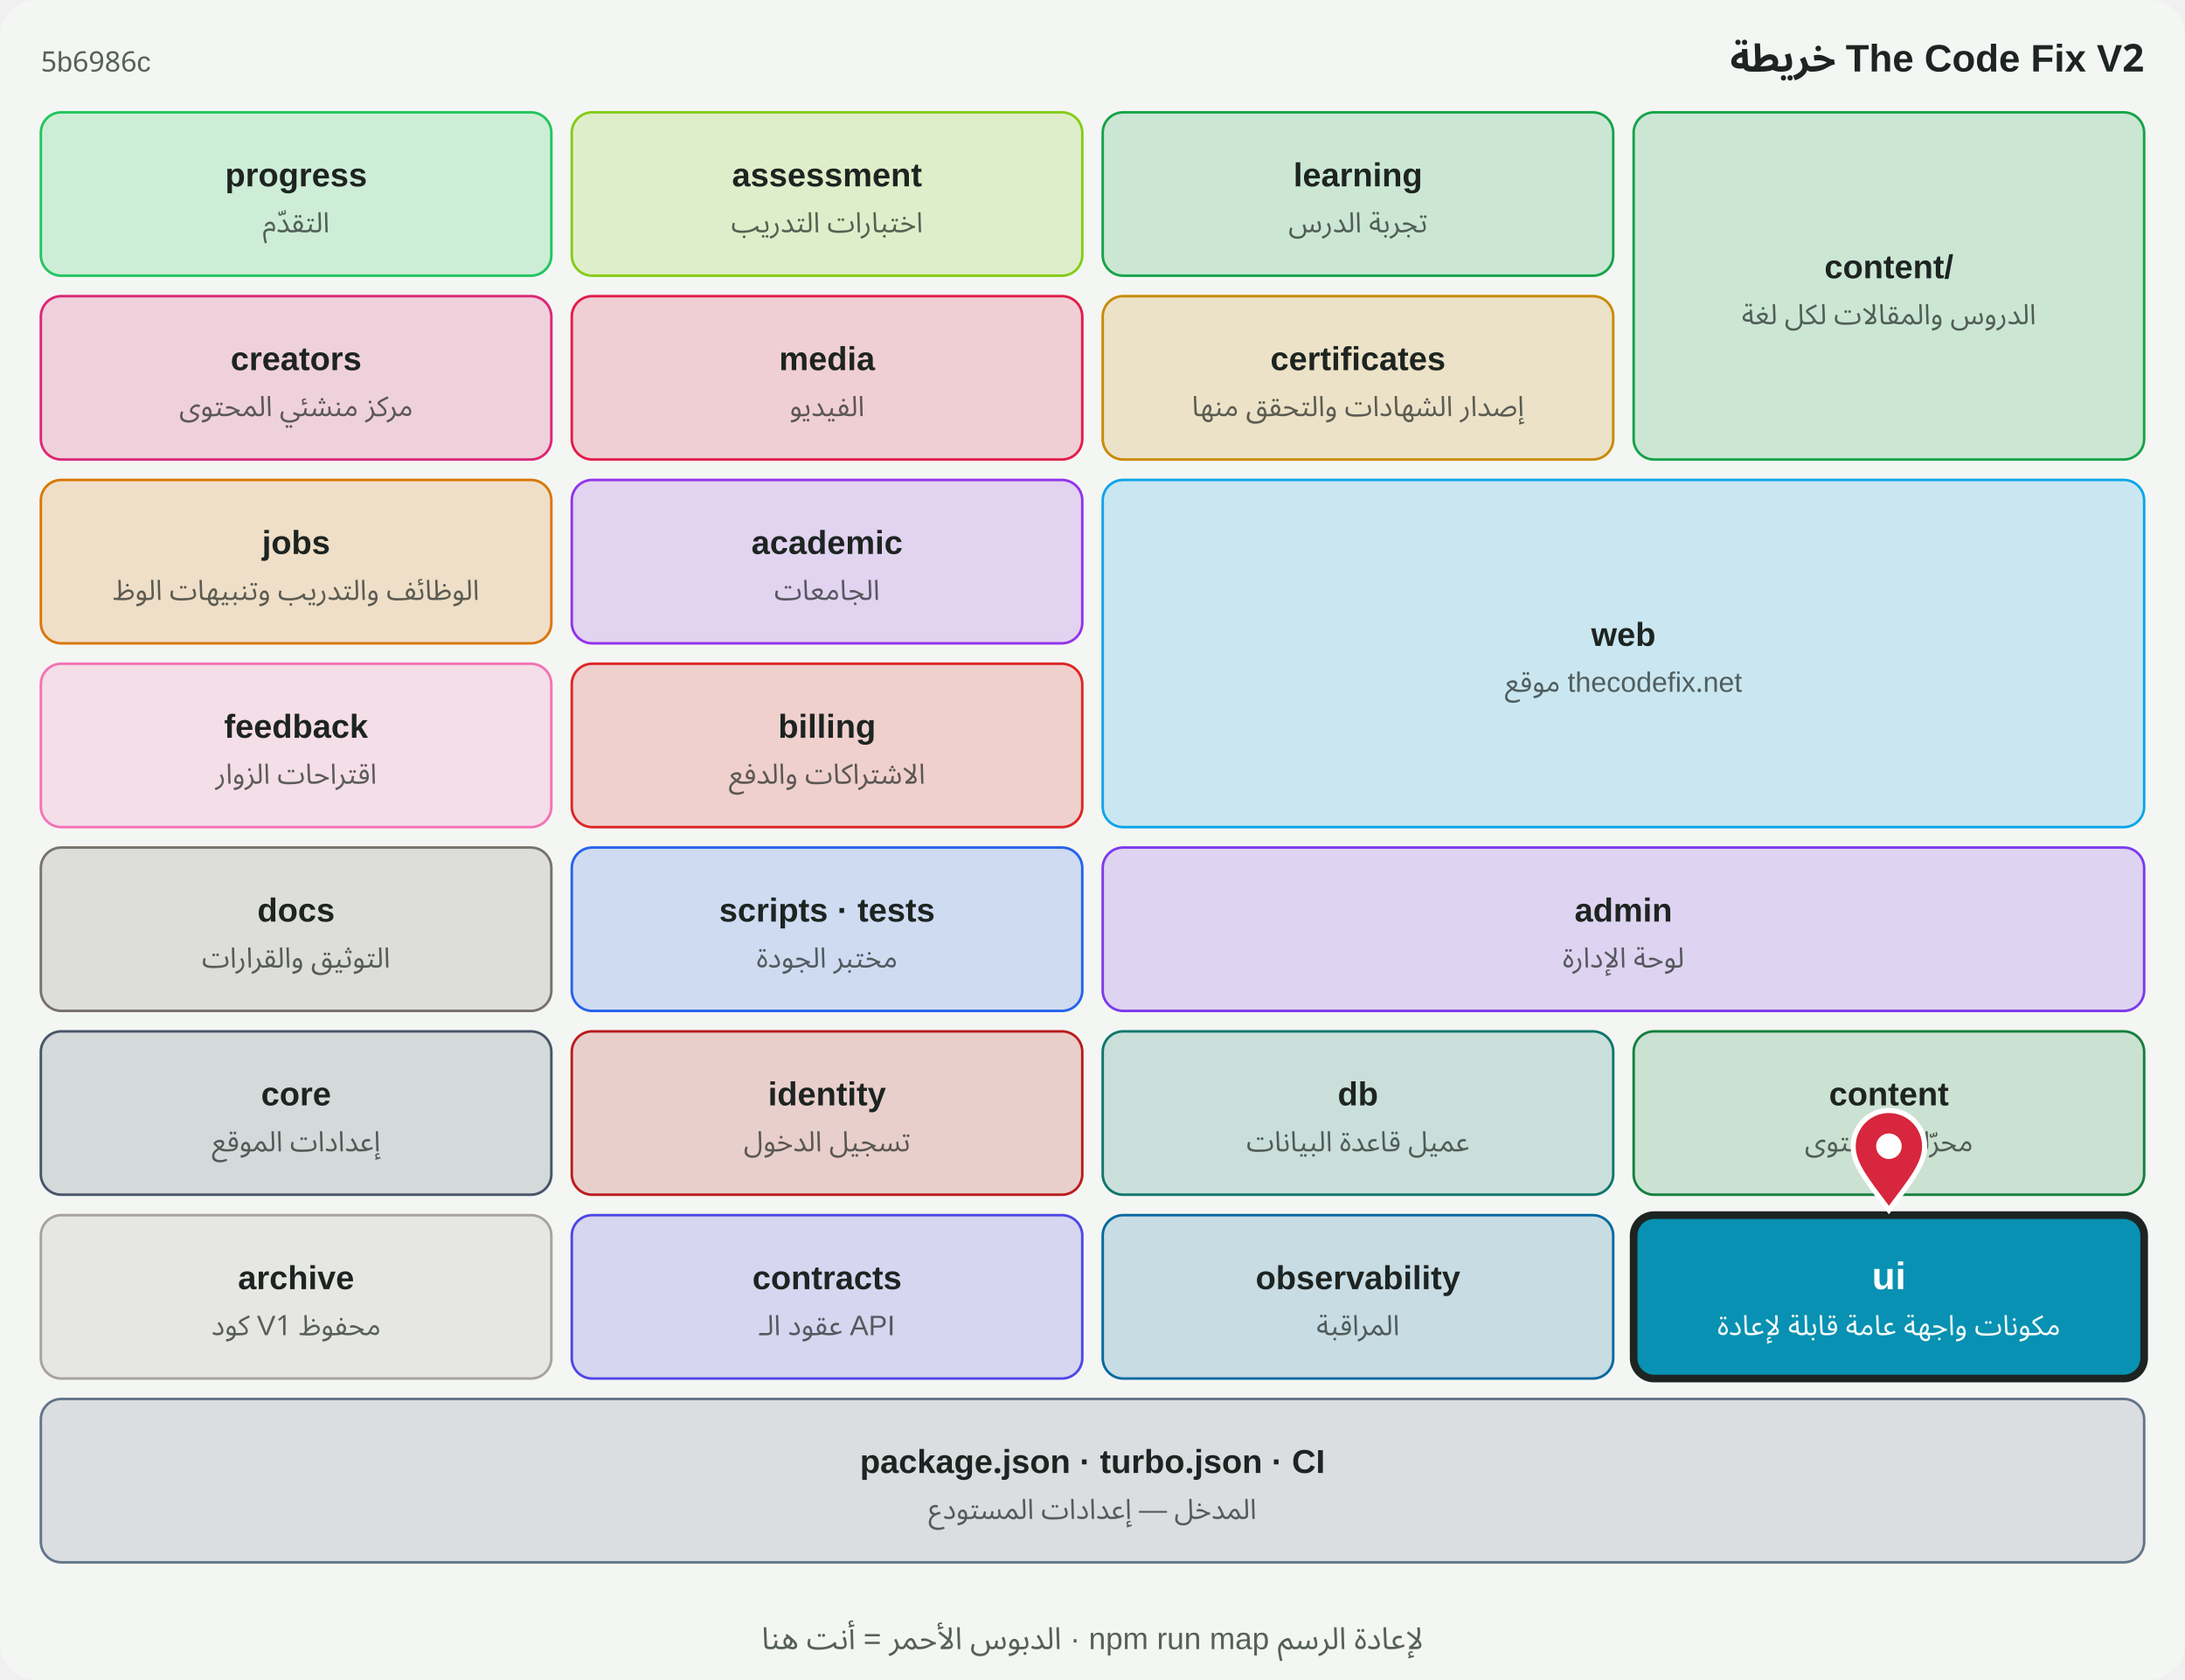
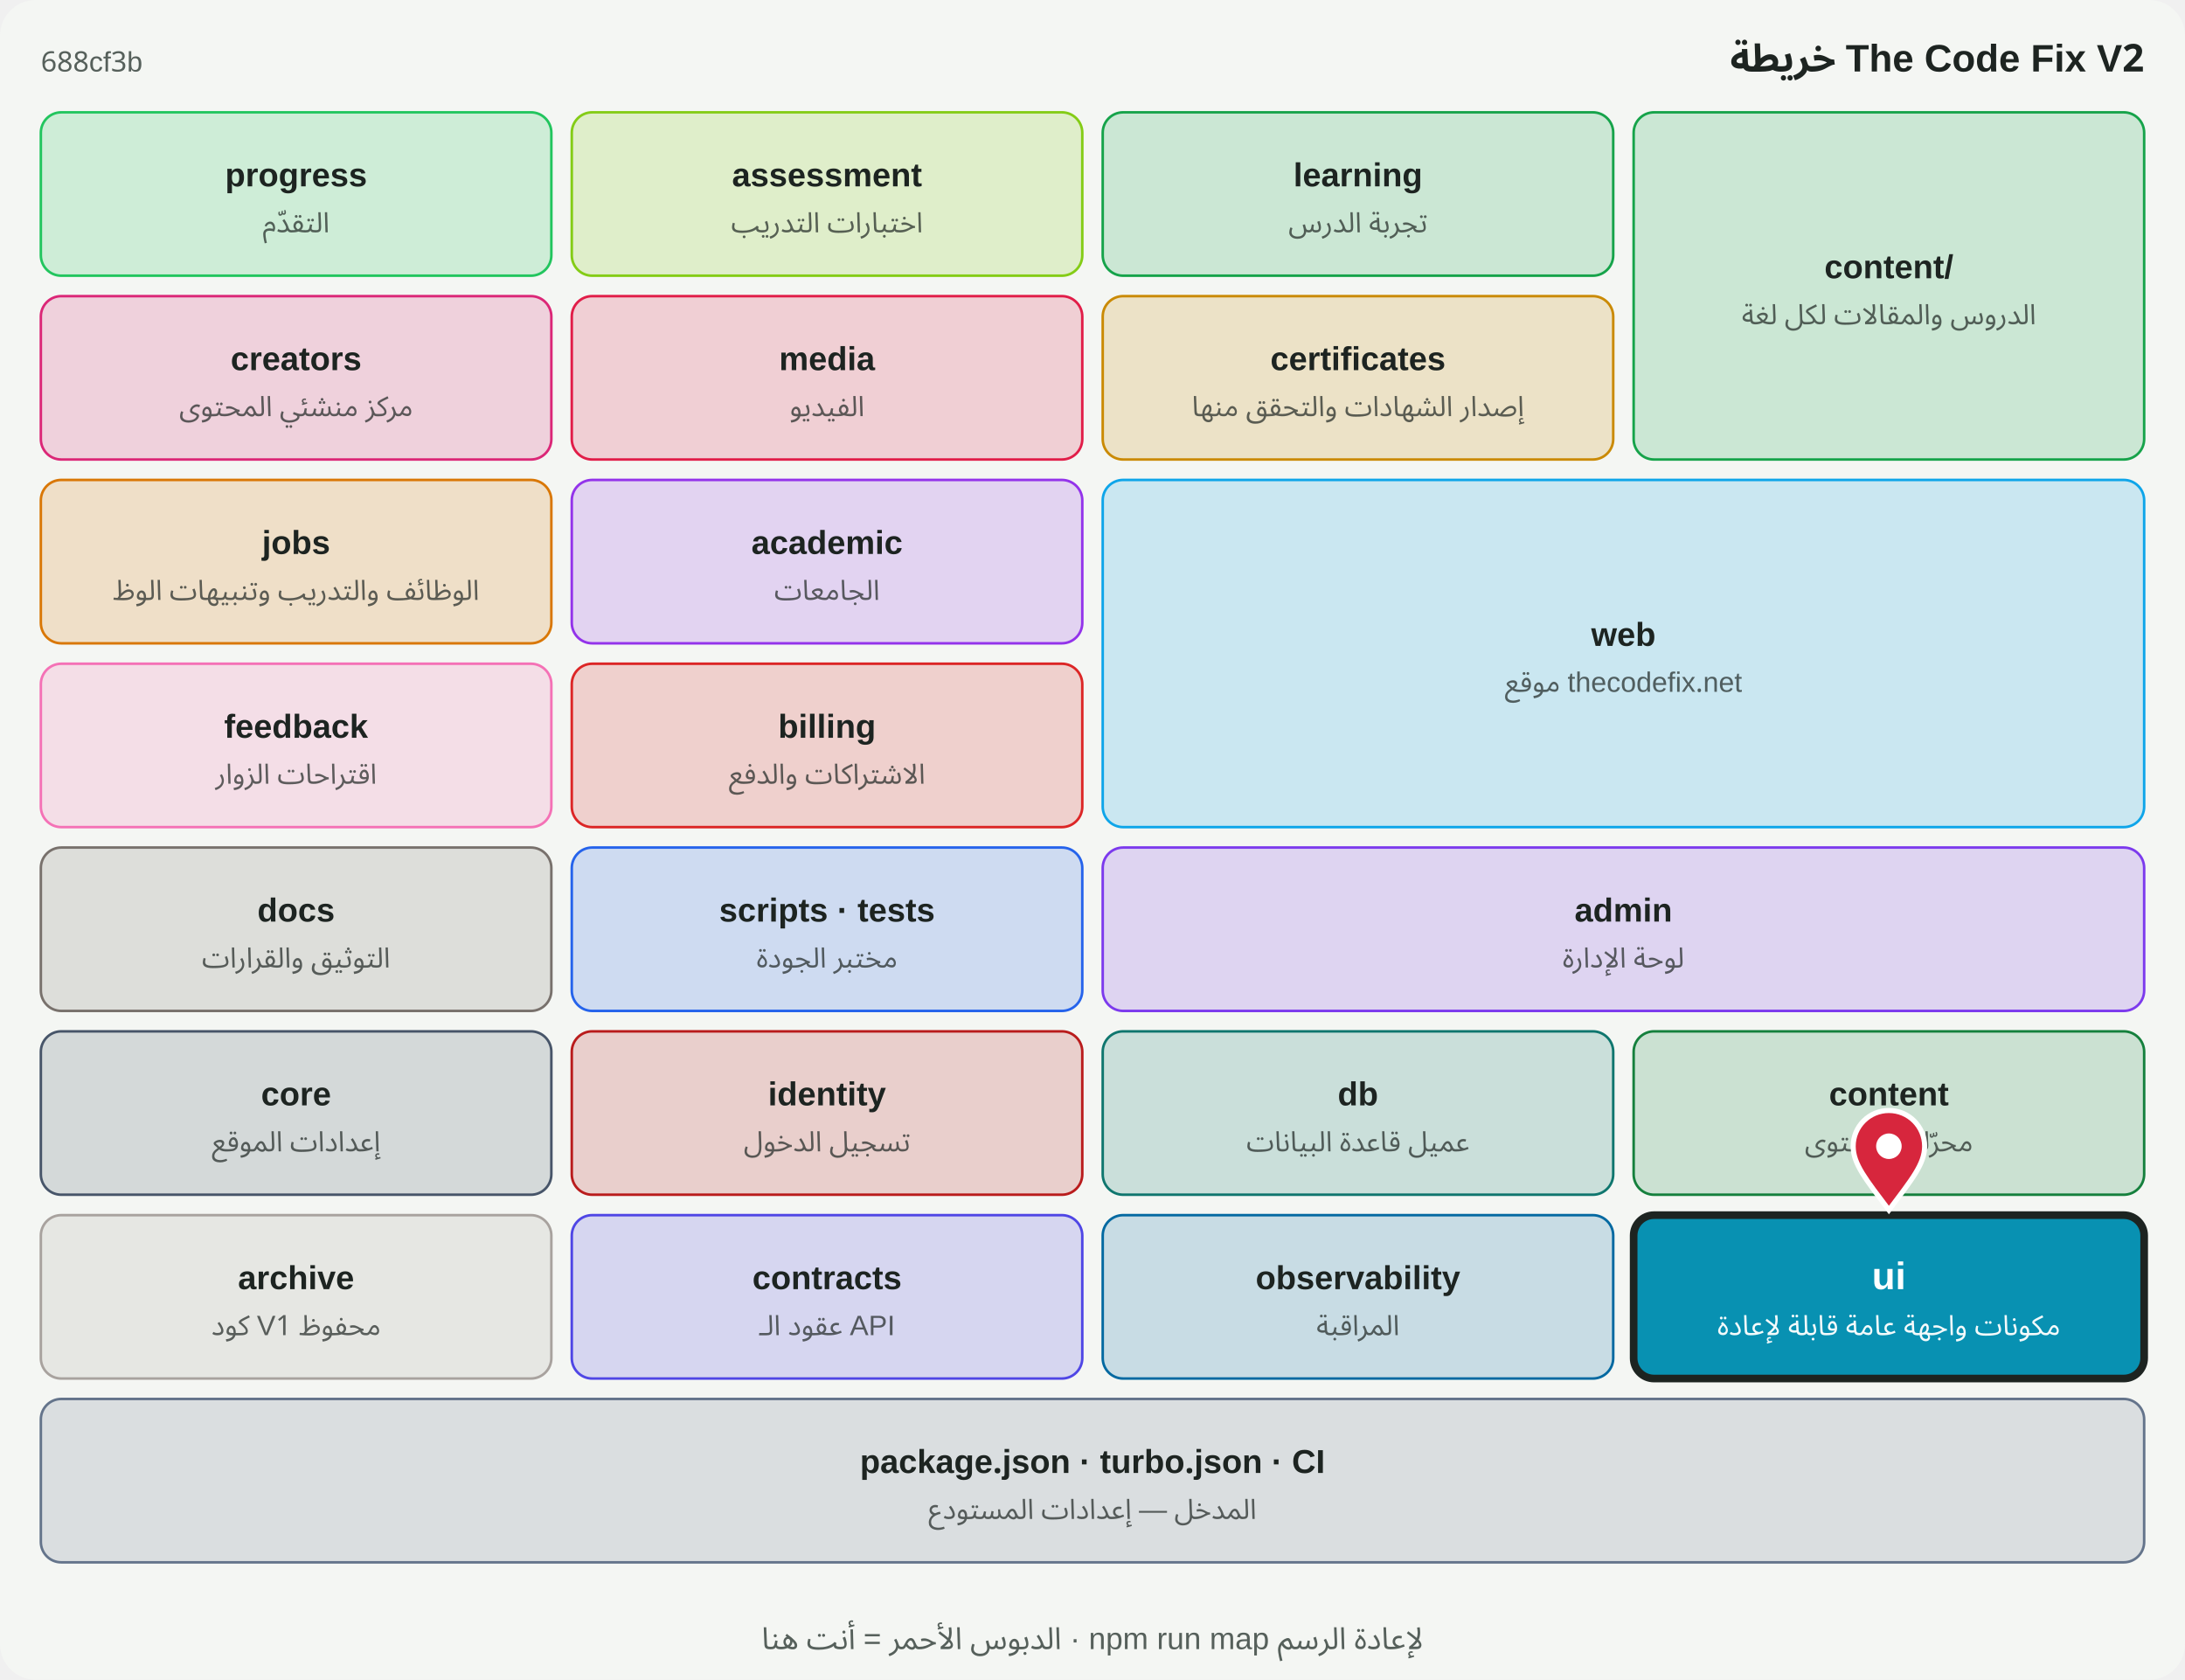
<svg xmlns="http://www.w3.org/2000/svg" viewBox="0 0 856 658" width="856" height="658" font-family="'Segoe UI', Tahoma, 'Noto Sans Arabic', Arial, sans-serif" role="img" aria-label="خريطة مشروع The Code Fix — مكونات واجهة عامة قابلة لإعادة الاستخدام (@tcf/ui)">
  <rect width="856" height="658" rx="14" fill="#f4f6f3" />
  <text x="840" y="28" text-anchor="end" font-size="15" font-weight="700" fill="#1d2421">خريطة The Code Fix V2</text>
-   <text x="16" y="28" font-size="11" fill="#56605b">5b6986c</text>
+   <text x="16" y="28" font-size="11" fill="#56605b">688cf3b</text>
  <g>
    <rect x="640" y="44" width="200" height="136" rx="8" fill="#16a34a" fill-opacity="0.18" stroke="#16a34a" stroke-width="1" />
    <text x="740" y="109" text-anchor="middle" font-size="13" font-weight="600" fill="#1d2421">content/</text>
    <text x="740" y="127" text-anchor="middle" font-size="11" fill="#1d2421" fill-opacity="0.7">الدروس والمقالات لكل لغة</text>
  </g>
  <g>
    <rect x="432" y="44" width="200" height="64" rx="8" fill="#16a34a" fill-opacity="0.18" stroke="#16a34a" stroke-width="1" />
    <text x="532" y="73" text-anchor="middle" font-size="13" font-weight="600" fill="#1d2421">learning</text>
    <text x="532" y="91" text-anchor="middle" font-size="11" fill="#1d2421" fill-opacity="0.7">تجربة الدرس</text>
  </g>
  <g>
    <rect x="224" y="44" width="200" height="64" rx="8" fill="#84cc16" fill-opacity="0.18" stroke="#84cc16" stroke-width="1" />
    <text x="324" y="73" text-anchor="middle" font-size="13" font-weight="600" fill="#1d2421">assessment</text>
    <text x="324" y="91" text-anchor="middle" font-size="11" fill="#1d2421" fill-opacity="0.7">اختبارات التدريب</text>
  </g>
  <g>
    <rect x="16" y="44" width="200" height="64" rx="8" fill="#22c55e" fill-opacity="0.18" stroke="#22c55e" stroke-width="1" />
    <text x="116" y="73" text-anchor="middle" font-size="13" font-weight="600" fill="#1d2421">progress</text>
    <text x="116" y="91" text-anchor="middle" font-size="11" fill="#1d2421" fill-opacity="0.7">التقدّم</text>
  </g>
  <g>
    <rect x="432" y="116" width="200" height="64" rx="8" fill="#ca8a04" fill-opacity="0.18" stroke="#ca8a04" stroke-width="1" />
    <text x="532" y="145" text-anchor="middle" font-size="13" font-weight="600" fill="#1d2421">certificates</text>
    <text x="532" y="163" text-anchor="middle" font-size="11" fill="#1d2421" fill-opacity="0.7">إصدار الشهادات والتحقق منها</text>
  </g>
  <g>
    <rect x="224" y="116" width="200" height="64" rx="8" fill="#e11d48" fill-opacity="0.18" stroke="#e11d48" stroke-width="1" />
    <text x="324" y="145" text-anchor="middle" font-size="13" font-weight="600" fill="#1d2421">media</text>
    <text x="324" y="163" text-anchor="middle" font-size="11" fill="#1d2421" fill-opacity="0.7">الفيديو</text>
  </g>
  <g>
    <rect x="16" y="116" width="200" height="64" rx="8" fill="#db2777" fill-opacity="0.18" stroke="#db2777" stroke-width="1" />
    <text x="116" y="145" text-anchor="middle" font-size="13" font-weight="600" fill="#1d2421">creators</text>
    <text x="116" y="163" text-anchor="middle" font-size="11" fill="#1d2421" fill-opacity="0.7">مركز منشئي المحتوى</text>
  </g>
  <g>
    <rect x="432" y="188" width="408" height="136" rx="8" fill="#0ea5e9" fill-opacity="0.18" stroke="#0ea5e9" stroke-width="1" />
    <text x="636" y="253" text-anchor="middle" font-size="13" font-weight="600" fill="#1d2421">web</text>
    <text x="636" y="271" text-anchor="middle" font-size="11" fill="#1d2421" fill-opacity="0.7">موقع thecodefix.net</text>
  </g>
  <g>
    <rect x="224" y="188" width="200" height="64" rx="8" fill="#9333ea" fill-opacity="0.18" stroke="#9333ea" stroke-width="1" />
    <text x="324" y="217" text-anchor="middle" font-size="13" font-weight="600" fill="#1d2421">academic</text>
    <text x="324" y="235" text-anchor="middle" font-size="11" fill="#1d2421" fill-opacity="0.7">الجامعات</text>
  </g>
  <g>
    <rect x="16" y="188" width="200" height="64" rx="8" fill="#d97706" fill-opacity="0.18" stroke="#d97706" stroke-width="1" />
    <text x="116" y="217" text-anchor="middle" font-size="13" font-weight="600" fill="#1d2421">jobs</text>
    <text x="116" y="235" text-anchor="middle" font-size="11" fill="#1d2421" fill-opacity="0.7">الوظائف والتدريب وتنبيهات الوظ</text>
  </g>
  <g>
    <rect x="224" y="260" width="200" height="64" rx="8" fill="#dc2626" fill-opacity="0.18" stroke="#dc2626" stroke-width="1" />
    <text x="324" y="289" text-anchor="middle" font-size="13" font-weight="600" fill="#1d2421">billing</text>
    <text x="324" y="307" text-anchor="middle" font-size="11" fill="#1d2421" fill-opacity="0.7">الاشتراكات والدفع</text>
  </g>
  <g>
    <rect x="16" y="260" width="200" height="64" rx="8" fill="#f472b6" fill-opacity="0.18" stroke="#f472b6" stroke-width="1" />
    <text x="116" y="289" text-anchor="middle" font-size="13" font-weight="600" fill="#1d2421">feedback</text>
    <text x="116" y="307" text-anchor="middle" font-size="11" fill="#1d2421" fill-opacity="0.7">اقتراحات الزوار</text>
  </g>
  <g>
    <rect x="432" y="332" width="408" height="64" rx="8" fill="#7c3aed" fill-opacity="0.18" stroke="#7c3aed" stroke-width="1" />
    <text x="636" y="361" text-anchor="middle" font-size="13" font-weight="600" fill="#1d2421">admin</text>
    <text x="636" y="379" text-anchor="middle" font-size="11" fill="#1d2421" fill-opacity="0.7">لوحة الإدارة</text>
  </g>
  <g>
    <rect x="224" y="332" width="200" height="64" rx="8" fill="#2563eb" fill-opacity="0.18" stroke="#2563eb" stroke-width="1" />
    <text x="324" y="361" text-anchor="middle" font-size="13" font-weight="600" fill="#1d2421">scripts · tests</text>
    <text x="324" y="379" text-anchor="middle" font-size="11" fill="#1d2421" fill-opacity="0.7">مختبر الجودة</text>
  </g>
  <g>
    <rect x="16" y="332" width="200" height="64" rx="8" fill="#78716c" fill-opacity="0.18" stroke="#78716c" stroke-width="1" />
    <text x="116" y="361" text-anchor="middle" font-size="13" font-weight="600" fill="#1d2421">docs</text>
    <text x="116" y="379" text-anchor="middle" font-size="11" fill="#1d2421" fill-opacity="0.7">التوثيق والقرارات</text>
  </g>
  <g>
    <rect x="640" y="404" width="200" height="64" rx="8" fill="#15803d" fill-opacity="0.18" stroke="#15803d" stroke-width="1" />
    <text x="740" y="433" text-anchor="middle" font-size="13" font-weight="600" fill="#1d2421">content</text>
    <text x="740" y="451" text-anchor="middle" font-size="11" fill="#1d2421" fill-opacity="0.7">محرّك المحتوى</text>
  </g>
  <g>
    <rect x="432" y="404" width="200" height="64" rx="8" fill="#0f766e" fill-opacity="0.18" stroke="#0f766e" stroke-width="1" />
    <text x="532" y="433" text-anchor="middle" font-size="13" font-weight="600" fill="#1d2421">db</text>
    <text x="532" y="451" text-anchor="middle" font-size="11" fill="#1d2421" fill-opacity="0.7">عميل قاعدة البيانات</text>
  </g>
  <g>
    <rect x="224" y="404" width="200" height="64" rx="8" fill="#b91c1c" fill-opacity="0.18" stroke="#b91c1c" stroke-width="1" />
    <text x="324" y="433" text-anchor="middle" font-size="13" font-weight="600" fill="#1d2421">identity</text>
    <text x="324" y="451" text-anchor="middle" font-size="11" fill="#1d2421" fill-opacity="0.7">تسجيل الدخول</text>
  </g>
  <g>
    <rect x="16" y="404" width="200" height="64" rx="8" fill="#475569" fill-opacity="0.18" stroke="#475569" stroke-width="1" />
    <text x="116" y="433" text-anchor="middle" font-size="13" font-weight="600" fill="#1d2421">core</text>
    <text x="116" y="451" text-anchor="middle" font-size="11" fill="#1d2421" fill-opacity="0.7">إعدادات الموقع</text>
  </g>
  <g>
    <rect x="640" y="476" width="200" height="64" rx="8" fill="#0891b2" fill-opacity="1" stroke="#1d2421" stroke-width="3" />
    <text x="740" y="505" text-anchor="middle" font-size="15" font-weight="700" fill="#ffffff">ui</text>
    <text x="740" y="523" text-anchor="middle" font-size="11" fill="#ffffff" fill-opacity="0.95">مكونات واجهة عامة قابلة لإعادة</text>
  </g>
  <path d="M740 474 c-9 -12 -14 -18 -14 -25 a14 14 0 0 1 28 0 c0 7 -5 13 -14 25z" fill="#d7263d" stroke="#fff" stroke-width="2" />
  <circle cx="740" cy="449" r="5" fill="#fff" />
  <g>
    <rect x="432" y="476" width="200" height="64" rx="8" fill="#0369a1" fill-opacity="0.18" stroke="#0369a1" stroke-width="1" />
    <text x="532" y="505" text-anchor="middle" font-size="13" font-weight="600" fill="#1d2421">observability</text>
    <text x="532" y="523" text-anchor="middle" font-size="11" fill="#1d2421" fill-opacity="0.7">المراقبة</text>
  </g>
  <g>
    <rect x="224" y="476" width="200" height="64" rx="8" fill="#4f46e5" fill-opacity="0.18" stroke="#4f46e5" stroke-width="1" />
    <text x="324" y="505" text-anchor="middle" font-size="13" font-weight="600" fill="#1d2421">contracts</text>
    <text x="324" y="523" text-anchor="middle" font-size="11" fill="#1d2421" fill-opacity="0.7">عقود الـ API</text>
  </g>
  <g>
    <rect x="16" y="476" width="200" height="64" rx="8" fill="#a8a29e" fill-opacity="0.18" stroke="#a8a29e" stroke-width="1" />
    <text x="116" y="505" text-anchor="middle" font-size="13" font-weight="600" fill="#1d2421">archive</text>
    <text x="116" y="523" text-anchor="middle" font-size="11" fill="#1d2421" fill-opacity="0.7">كود V1 محفوظ</text>
  </g>
  <g>
    <rect x="16" y="548" width="824" height="64" rx="8" fill="#64748b" fill-opacity="0.18" stroke="#64748b" stroke-width="1" />
    <text x="428" y="577" text-anchor="middle" font-size="13" font-weight="600" fill="#1d2421">package.json · turbo.json · CI</text>
    <text x="428" y="595" text-anchor="middle" font-size="11" fill="#1d2421" fill-opacity="0.7">المدخل — إعدادات المستودع</text>
  </g>
  <text x="428" y="646" text-anchor="middle" font-size="12" fill="#56605b">الدبوس الأحمر = أنت هنا · npm run map لإعادة الرسم</text>
</svg>
